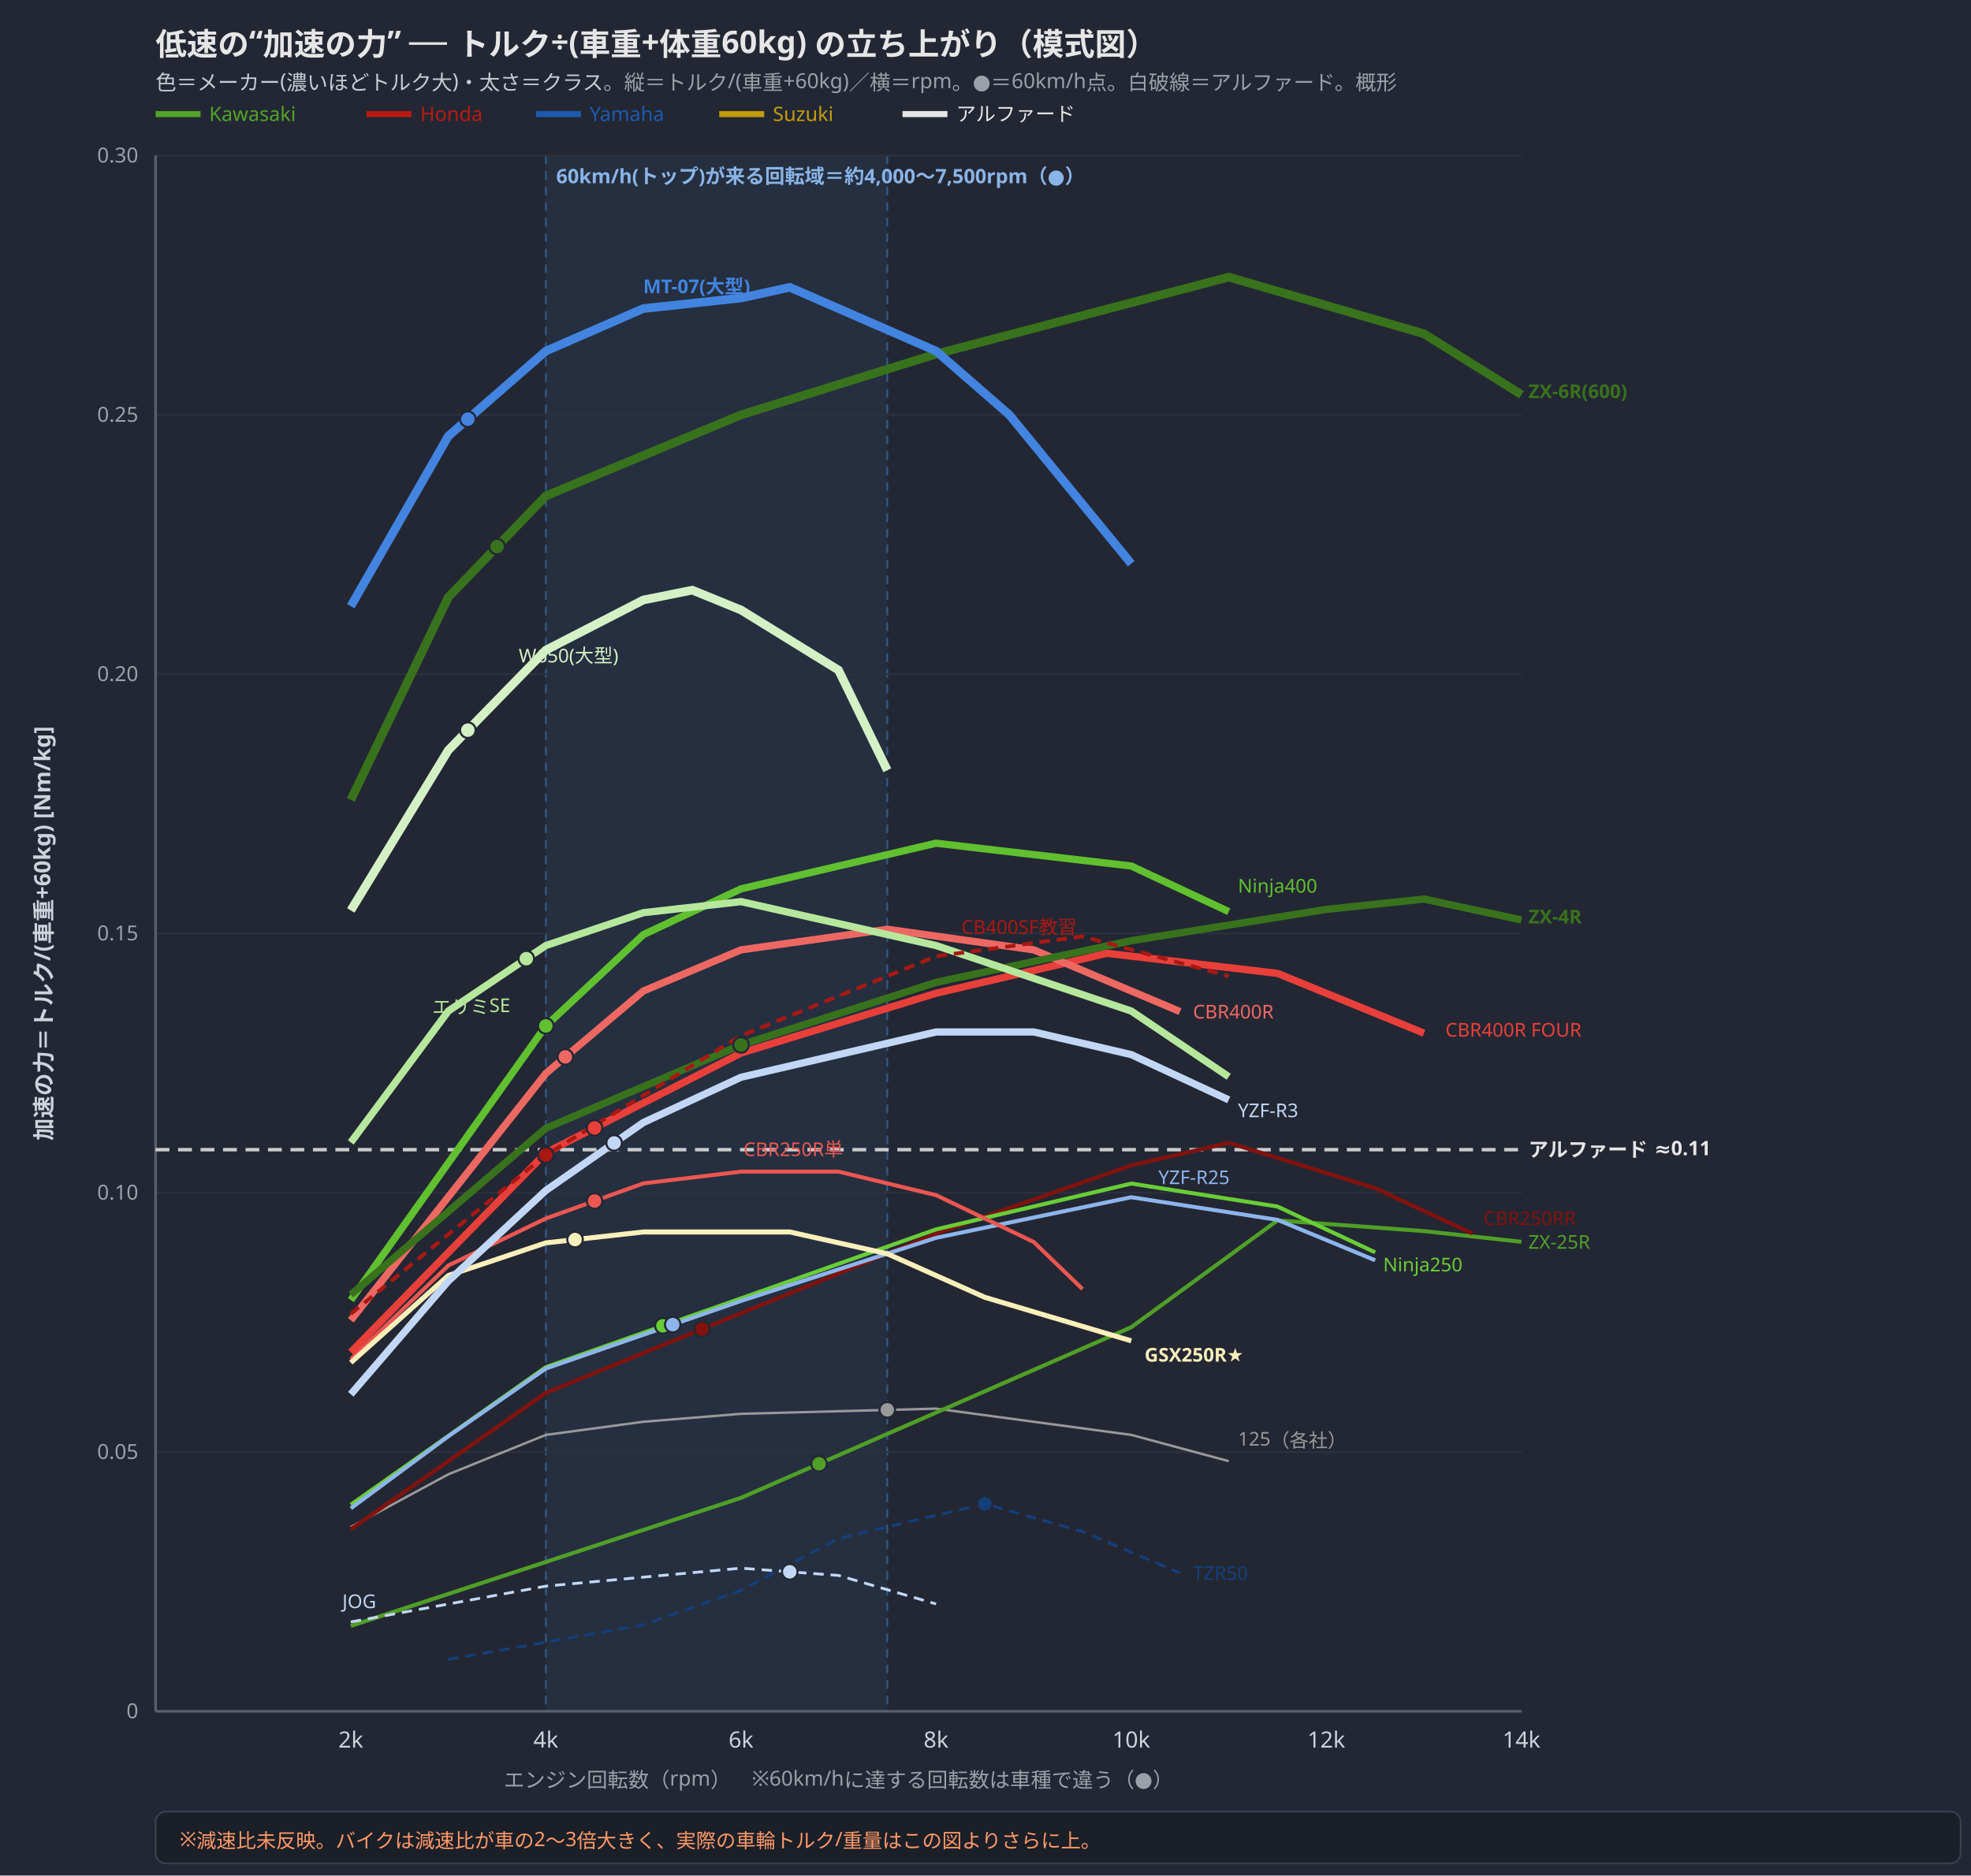
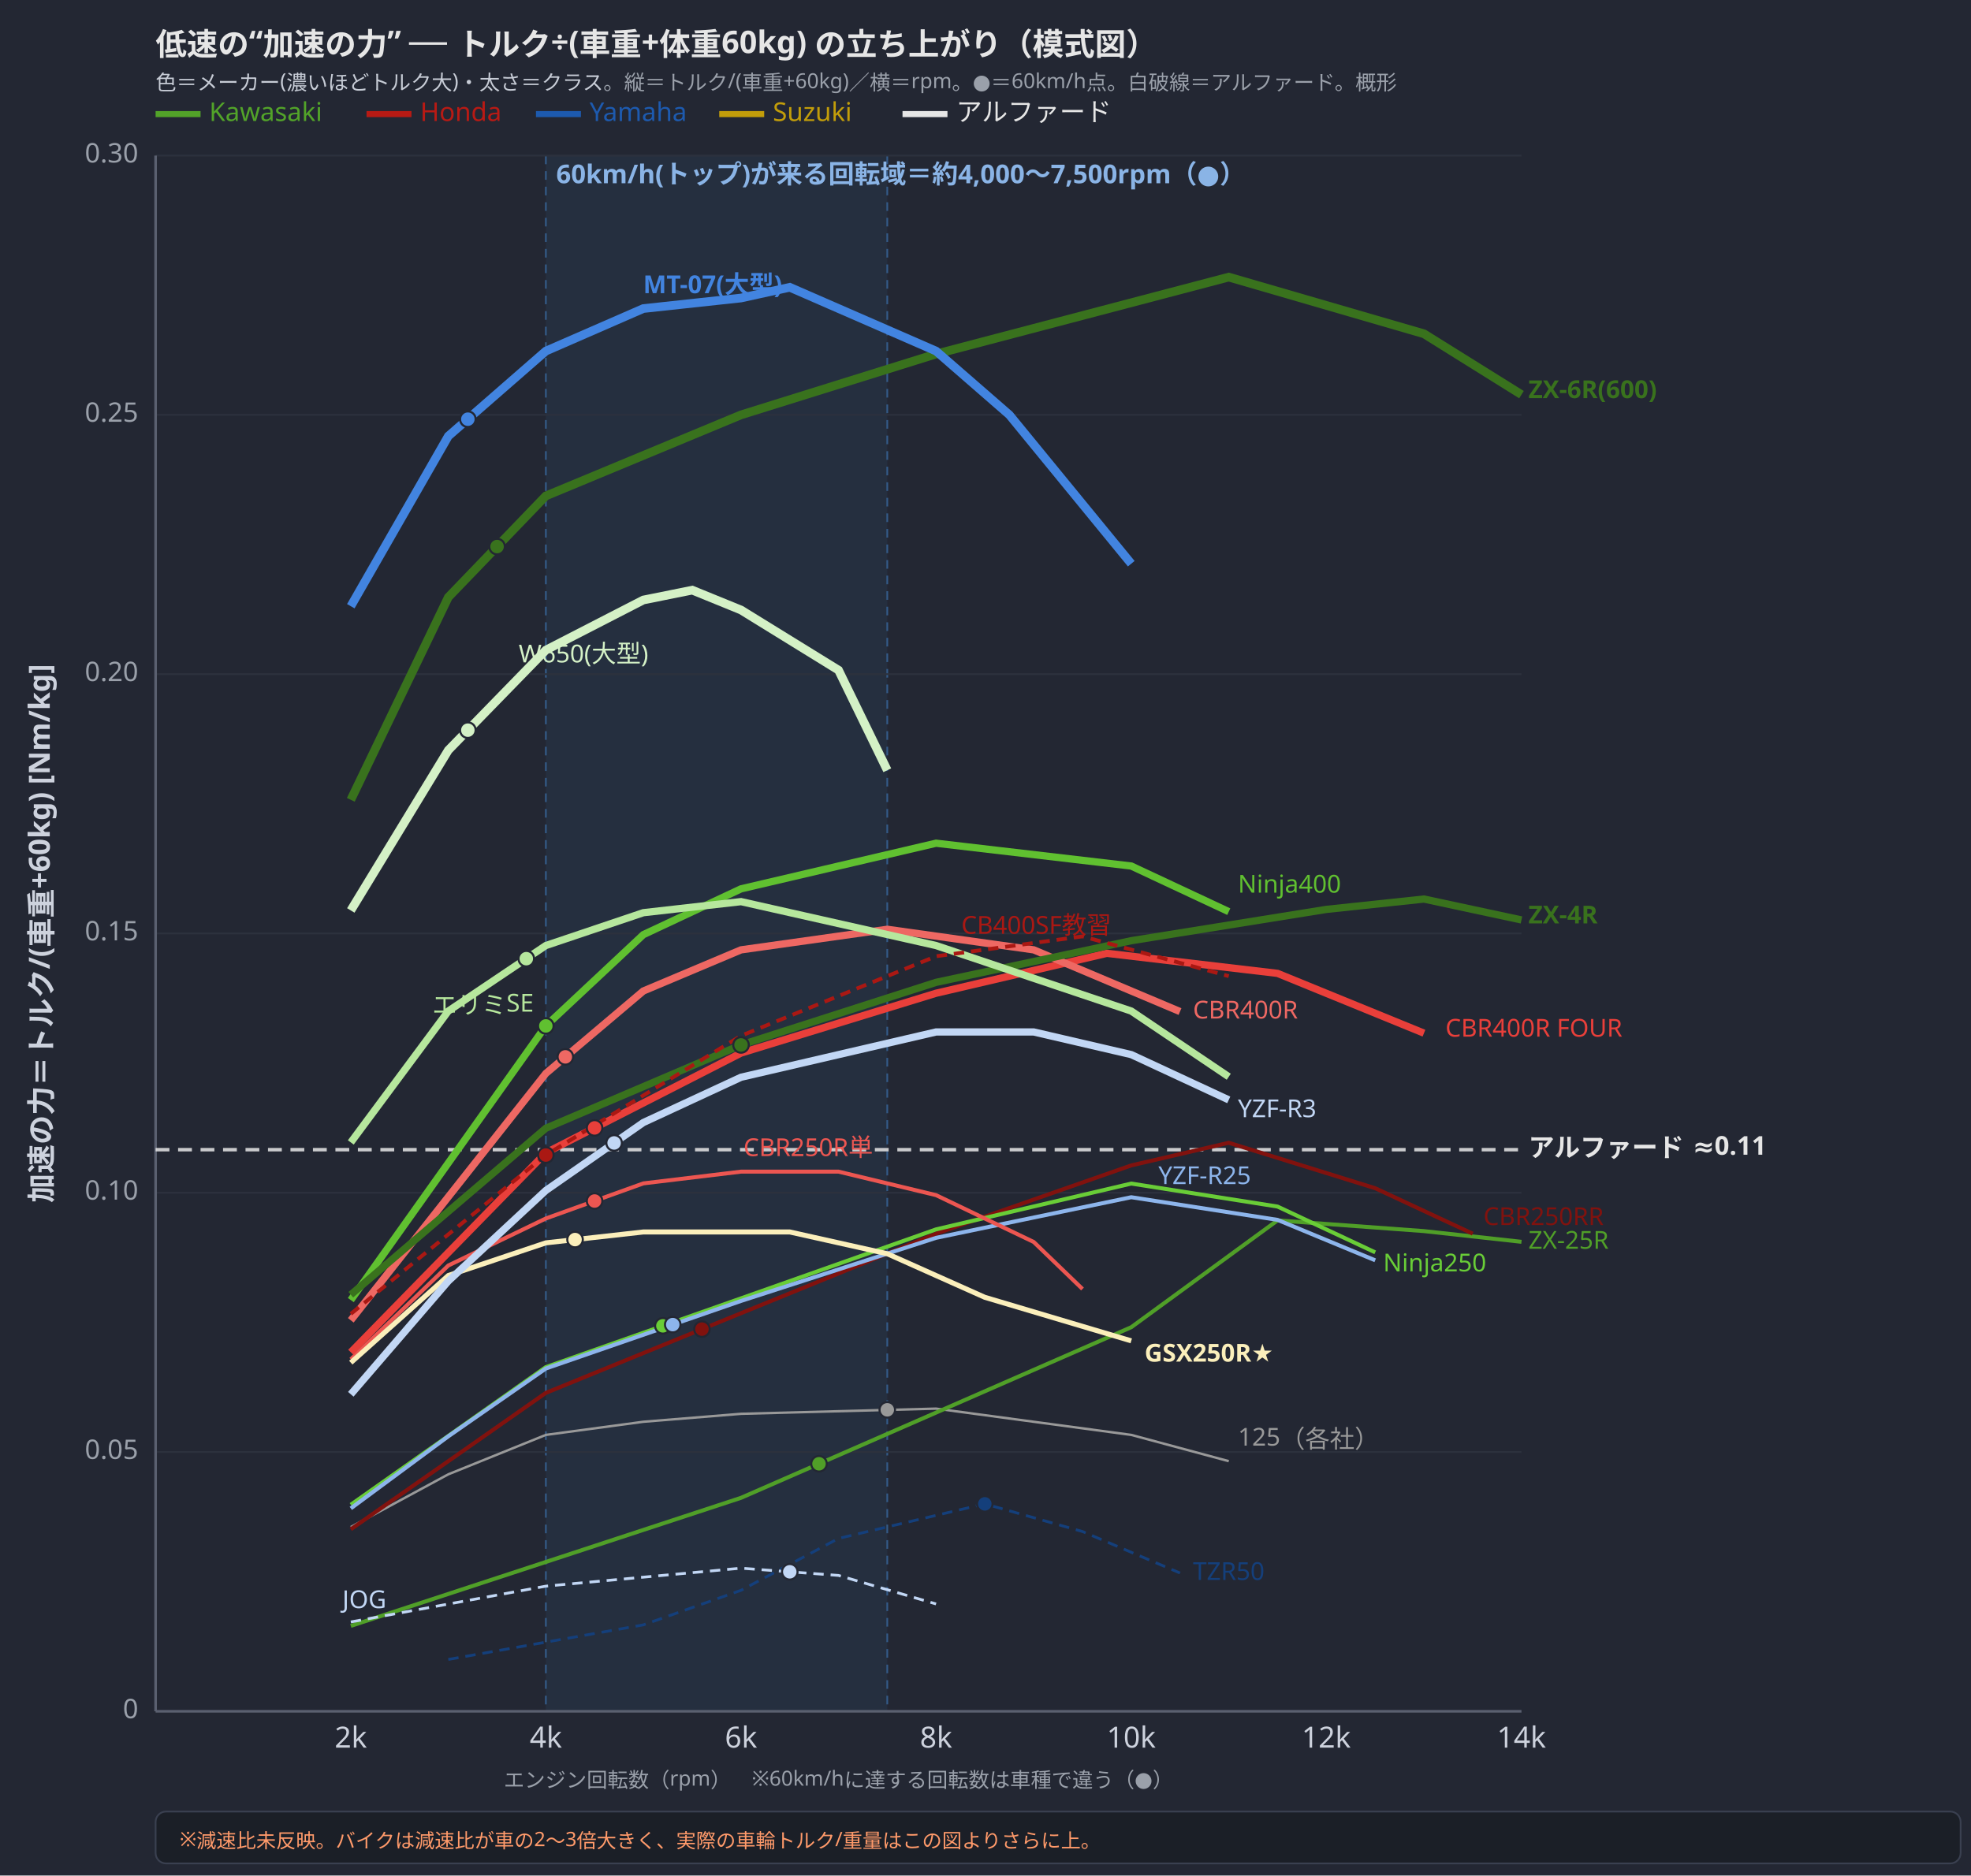
<svg xmlns="http://www.w3.org/2000/svg" viewBox="0 0 1140 1085" font-family="'Hiragino Sans','Noto Sans JP',sans-serif">
  <rect x="0" y="0" width="1140" height="1085" fill="#232733" />
  <text x="90" y="32" fill="#e6e6e6" font-size="18" font-weight="700">低速の“加速の力” ── トルク÷(車重+体重60kg) の立ち上がり（模式図）</text>
  <text x="90" y="52" fill="#9aa0aa" font-size="12">
    <tspan fill="#c7ccd6">色＝メーカー(濃いほどトルク大)・太さ＝クラス</tspan>。縦＝トルク/(車重+60kg)／横＝rpm。●＝60km/h点。白破線＝アルファード。概形</text>
  <line x1="90" y1="66" x2="116" y2="66" stroke="hsl(100,60%,40%)" stroke-width="3.5" />
-   <text x="121" y="70" fill="hsl(100,60%,40%)" font-size="11.5">Kawasaki</text>
+   <text x="121" y="70" fill="hsl(100,60%,40%)" font-size="15">Kawasaki</text>
  <line x1="212" y1="66" x2="238" y2="66" stroke="hsl(2,80%,40%)" stroke-width="3.5" />
-   <text x="243" y="70" fill="hsl(2,80%,40%)" font-size="11.5">Honda</text>
+   <text x="243" y="70" fill="hsl(2,80%,40%)" font-size="15">Honda</text>
  <line x1="310" y1="66" x2="336" y2="66" stroke="hsl(215,72%,40%)" stroke-width="3.5" />
-   <text x="341" y="70" fill="hsl(215,72%,40%)" font-size="11.5">Yamaha</text>
+   <text x="341" y="70" fill="hsl(215,72%,40%)" font-size="15">Yamaha</text>
  <line x1="416" y1="66" x2="442" y2="66" stroke="hsl(48,90%,40%)" stroke-width="3.5" />
-   <text x="447" y="70" fill="hsl(48,90%,40%)" font-size="11.5">Suzuki</text>
+   <text x="447" y="70" fill="hsl(48,90%,40%)" font-size="15">Suzuki</text>
  <line x1="522" y1="66" x2="548" y2="66" stroke="#e6e6e6" stroke-width="3.5" />
-   <text x="553" y="70" fill="#e6e6e6" font-size="11.5">アルファード</text>
+   <text x="553" y="70" fill="#e6e6e6" font-size="15">アルファード</text>
  <rect x="315.7" y="90" width="197.5" height="900" fill="#4aa3ff" opacity="0.06" />
  <line x1="315.7" y1="90" x2="315.7" y2="990" stroke="#4aa3ff" stroke-width="1" stroke-dasharray="5 4" opacity="0.4" />
  <line x1="513.2" y1="90" x2="513.2" y2="990" stroke="#4aa3ff" stroke-width="1" stroke-dasharray="5 4" opacity="0.4" />
-   <text x="321.7" y="106" fill="#8ab4e6" font-size="11.5" font-weight="600">60km/h(トップ)が来る回転域＝約4,000〜7,500rpm（●）</text>
+   <text x="321.7" y="106" fill="#8ab4e6" font-size="15" font-weight="600">60km/h(トップ)が来る回転域＝約4,000〜7,500rpm（●）</text>
  <g stroke="#2c313d" stroke-width="1">
    <line x1="90" y1="840.0" x2="880" y2="840.0" />
    <line x1="90" y1="690.0" x2="880" y2="690.0" />
    <line x1="90" y1="540.0" x2="880" y2="540.0" />
    <line x1="90" y1="390.0" x2="880" y2="390.0" />
    <line x1="90" y1="240.0" x2="880" y2="240.0" />
    <line x1="90" y1="90.0" x2="880" y2="90.0" />
  </g>
  <line x1="90" y1="990" x2="880" y2="990" stroke="#5a6070" stroke-width="1.5" />
  <line x1="90" y1="90" x2="90" y2="990" stroke="#5a6070" stroke-width="1.5" />
-   <g fill="#9aa0aa" font-size="12" text-anchor="end">
+   <g fill="#9aa0aa" font-size="15.6" text-anchor="end">
    <text x="80" y="994">0</text>
    <text x="80" y="844.0">0.05</text>
    <text x="80" y="694.0">0.10</text>
    <text x="80" y="544.0">0.15</text>
    <text x="80" y="394.0">0.20</text>
    <text x="80" y="244.0">0.25</text>
    <text x="80" y="94.0">0.30</text>
  </g>
-   <text x="30" y="540" fill="#cdd2dd" font-size="13" font-weight="600" text-anchor="middle" transform="rotate(-90 30 540)">加速の力＝トルク/(車重+60kg) [Nm/kg]</text>
-   <g fill="#cdd2dd" font-size="13" text-anchor="middle">
+   <text x="30" y="540" fill="#cdd2dd" font-size="16.9" font-weight="600" text-anchor="middle" transform="rotate(-90 30 540)">加速の力＝トルク/(車重+60kg) [Nm/kg]</text>
+   <g fill="#cdd2dd" font-size="16.9" text-anchor="middle">
    <text x="202.9" y="1011">2k</text>
    <text x="315.7" y="1011">4k</text>
    <text x="428.6" y="1011">6k</text>
    <text x="541.4" y="1011">8k</text>
    <text x="654.3" y="1011">10k</text>
    <text x="767.1" y="1011">12k</text>
    <text x="880.0" y="1011">14k</text>
  </g>
  <text x="485" y="1034" fill="#9aa0aa" font-size="12" text-anchor="middle">エンジン回転数（rpm）　※60km/hに達する回転数は車種で違う（●）</text>
  <line x1="90" y1="665.1" x2="880" y2="665.1" stroke="#e6e6e6" stroke-width="2" stroke-dasharray="8 5" opacity="0.85" />
-   <text x="884" y="669.1" fill="#e6e6e6" font-size="11.5" font-weight="700">アルファード ≈0.11</text>
+   <text x="884" y="669.1" fill="#e6e6e6" font-size="15" font-weight="700">アルファード ≈0.11</text>
  <polyline fill="none" stroke="hsl(0,0%,60%)" stroke-width="1.4" points="202.9,883.4 259.3,852.9 315.7,830.1 372.1,822.5 428.6,817.9 541.4,814.9 654.3,830.1 710.7,845.3" />
  <polyline fill="none" stroke="hsl(100,60%,39%)" stroke-width="2.3" points="202.9,940.6 315.7,903.6 428.6,866.5 541.4,817.2 654.3,767.8 738.9,706.0 823.6,712.2 880.0,718.4" />
  <polyline fill="none" stroke="hsl(2,80%,28%)" stroke-width="2.3" points="202.9,884.7 259.3,845.3 315.7,805.8 428.6,759.7 541.4,713.7 654.3,674.2 710.7,661.1 795.4,687.4 851.8,713.7" />
  <polyline fill="none" stroke="hsl(100,60%,51%)" stroke-width="2.3" points="202.9,870.5 259.3,830.7 315.7,790.9 428.6,751.1 541.4,711.2 654.3,684.7 738.9,698.0 795.4,724.5" />
  <polyline fill="none" stroke="hsl(215,72%,74%)" stroke-width="2.3" points="202.9,872.6 259.3,830.9 315.7,791.7 428.6,752.6 541.4,716.1 654.3,692.6 738.9,705.7 795.4,729.1" />
  <polyline fill="none" stroke="hsl(2,80%,62%)" stroke-width="2.3" points="202.9,786.4 259.3,732.1 315.7,704.9 372.1,684.6 428.6,677.8 485.0,677.8 541.4,691.4 597.9,718.5 626.1,745.7" />
  <polyline fill="none" stroke="hsl(48,90%,86%)" stroke-width="2.9" points="202.9,788.3 259.3,737.9 315.7,719.0 372.1,712.7 428.6,712.7 456.8,712.7 513.2,725.3 569.6,750.5 654.3,775.7" />
  <polyline fill="none" stroke="hsl(215,72%,86%)" stroke-width="4.2" points="202.9,806.6 259.3,741.1 315.7,688.7 372.1,649.4 428.6,623.2 541.4,597.0 597.9,597.0 654.3,610.1 710.7,636.3" />
  <polyline fill="none" stroke="hsl(2,80%,57%)" stroke-width="4.2" points="202.9,782.3 259.3,724.6 315.7,666.9 428.6,609.2 541.4,574.6 640.2,551.5 738.9,563.1 823.6,597.7" />
  <polyline fill="none" stroke="hsl(100,60%,47%)" stroke-width="4.2" points="202.9,752.1 259.3,672.8 315.7,593.5 372.1,540.7 428.6,514.2 541.4,487.8 654.3,501.0 710.7,527.4" />
  <polyline fill="none" stroke="hsl(2,80%,66%)" stroke-width="4.2" points="202.9,763.8 259.3,692.4 315.7,621.0 372.1,573.3 428.6,549.5 513.2,537.6 597.9,549.5 682.5,585.2" />
  <polyline fill="none" stroke="hsl(100,60%,28%)" stroke-width="4.2" points="202.9,749.0 315.7,652.7 428.6,604.5 541.4,568.3 654.3,544.2 767.1,526.1 823.6,520.1 880.0,532.2" />
  <polyline fill="none" stroke="hsl(100,60%,76%)" stroke-width="4.2" points="202.9,660.9 259.3,584.9 315.7,547.0 372.1,528.0 428.6,521.6 541.4,547.0 654.3,584.9 710.7,622.9" />
  <polyline fill="none" stroke="hsl(100,60%,28%)" stroke-width="5" points="202.9,462.7 259.3,345.5 315.7,286.9 428.6,240.0 541.4,204.8 710.7,160.3 823.6,193.1 880.0,228.3" />
  <polyline fill="none" stroke="hsl(100,60%,86%)" stroke-width="5" points="202.9,526.7 259.3,434.0 315.7,376.1 372.1,347.1 400.4,341.4 428.6,352.9 485.0,387.7 513.2,445.6" />
  <polyline fill="none" stroke="hsl(215,72%,57%)" stroke-width="5" points="202.9,350.7 259.3,252.3 315.7,203.1 372.1,178.5 428.6,172.4 456.8,166.2 541.4,203.1 583.8,240.0 654.3,326.1" />
  <polyline fill="none" stroke="hsl(2,80%,37%)" stroke-width="2.2" stroke-dasharray="6 4" points="202.9,760.1 259.3,714.1 315.7,668.2 428.6,599.2 541.4,553.2 626.1,541.7 710.7,564.7" />
  <polyline fill="none" stroke="hsl(215,72%,28%)" stroke-width="1.6" stroke-dasharray="6 4" points="259.3,960.0 372.1,940.0 428.6,920.0 485.0,890.0 569.6,870.0 626.1,886.0 682.5,910.0" />
  <polyline fill="none" stroke="hsl(215,72%,86%)" stroke-width="1.6" stroke-dasharray="6 4" points="202.9,938.3 315.7,917.6 428.6,907.2 485.0,911.4 541.4,927.9" />
  <g stroke="#232733" stroke-width="1.2">
    <circle cx="513.2" cy="815.6" r="4.5" fill="hsl(0,0%,60%)" />
    <circle cx="473.7" cy="846.8" r="4.5" fill="hsl(100,60%,39%)" />
    <circle cx="406.0" cy="768.9" r="4.5" fill="hsl(2,80%,28%)" />
    <circle cx="383.4" cy="767.0" r="4.5" fill="hsl(100,60%,51%)" />
    <circle cx="389.1" cy="766.3" r="4.5" fill="hsl(215,72%,74%)" />
    <circle cx="343.9" cy="694.8" r="4.5" fill="hsl(2,80%,62%)" />
    <circle cx="332.6" cy="717.1" r="4.5" fill="hsl(48,90%,86%)" />
    <circle cx="355.2" cy="661.2" r="4.5" fill="hsl(215,72%,86%)" />
    <circle cx="343.9" cy="652.5" r="4.5" fill="hsl(2,80%,57%)" />
    <circle cx="315.7" cy="593.5" r="4.5" fill="hsl(100,60%,47%)" />
    <circle cx="327.0" cy="611.4" r="4.5" fill="hsl(2,80%,66%)" />
    <circle cx="428.6" cy="604.5" r="4.5" fill="hsl(100,60%,28%)" />
    <circle cx="304.4" cy="554.6" r="4.5" fill="hsl(100,60%,76%)" />
    <circle cx="287.5" cy="316.2" r="4.5" fill="hsl(100,60%,28%)" />
    <circle cx="270.6" cy="422.4" r="4.5" fill="hsl(100,60%,86%)" />
    <circle cx="270.6" cy="242.5" r="4.5" fill="hsl(215,72%,57%)" />
    <circle cx="315.7" cy="668.2" r="4.5" fill="hsl(2,80%,37%)" />
    <circle cx="569.6" cy="870.0" r="4.5" fill="hsl(215,72%,28%)" />
    <circle cx="456.8" cy="909.3" r="4.5" fill="hsl(215,72%,86%)" />
  </g>
-   <g font-size="11">
+   <g font-size="14.3">
    <text x="716" y="836.3" fill="hsl(0,0%,60%)" text-anchor="start">125（各社）</text>
    <text x="884" y="722.4" fill="hsl(100,60%,39%)" text-anchor="start">ZX-25R</text>
    <text x="858" y="708.7" fill="hsl(2,80%,28%)" text-anchor="start">CBR250RR</text>
    <text x="800" y="735.5" fill="hsl(100,60%,51%)" text-anchor="start">Ninja250</text>
    <text x="670" y="685.0" fill="hsl(215,72%,74%)" text-anchor="start">YZF-R25</text>
    <text x="430" y="668.8" fill="hsl(2,80%,62%)" text-anchor="start">CBR250R単</text>
    <text x="662" y="787.7" fill="hsl(48,90%,86%)" text-anchor="start" font-weight="700">GSX250R★</text>
    <text x="716" y="646.3" fill="hsl(215,72%,86%)" text-anchor="start">YZF-R3</text>
    <text x="836" y="599.7" fill="hsl(2,80%,57%)" text-anchor="start">CBR400R FOUR</text>
    <text x="716" y="516.4" fill="hsl(100,60%,47%)" text-anchor="start">Ninja400</text>
    <text x="690" y="589.2" fill="hsl(2,80%,66%)" text-anchor="start">CBR400R</text>
    <text x="884" y="534.2" fill="hsl(100,60%,28%)" text-anchor="start" font-weight="700">ZX-4R</text>
    <text x="250" y="586.4" fill="hsl(100,60%,76%)" text-anchor="start">エリミSE</text>
    <text x="884" y="230.3" fill="hsl(100,60%,28%)" text-anchor="start" font-weight="700">ZX-6R(600)</text>
    <text x="300" y="383.2" fill="hsl(100,60%,86%)" text-anchor="start">W650(大型)</text>
    <text x="372" y="169.6" fill="hsl(215,72%,57%)" text-anchor="start" font-weight="700">MT-07(大型)</text>
    <text x="556" y="540.2" fill="hsl(2,80%,37%)" text-anchor="start">CB400SF教習</text>
    <text x="690" y="914.0" fill="hsl(215,72%,28%)" text-anchor="start">TZR50</text>
    <text x="198" y="930.3" fill="hsl(215,72%,86%)" text-anchor="start">JOG</text>
  </g>
  <rect x="90" y="1048" width="1044" height="30" rx="6" fill="#1b1f27" stroke="#3a4050" />
  <text x="104" y="1068" fill="#ff9a6a" font-size="11.5">※減速比未反映。バイクは減速比が車の2〜3倍大きく、実際の車輪トルク/重量はこの図よりさらに上。</text>
</svg>
